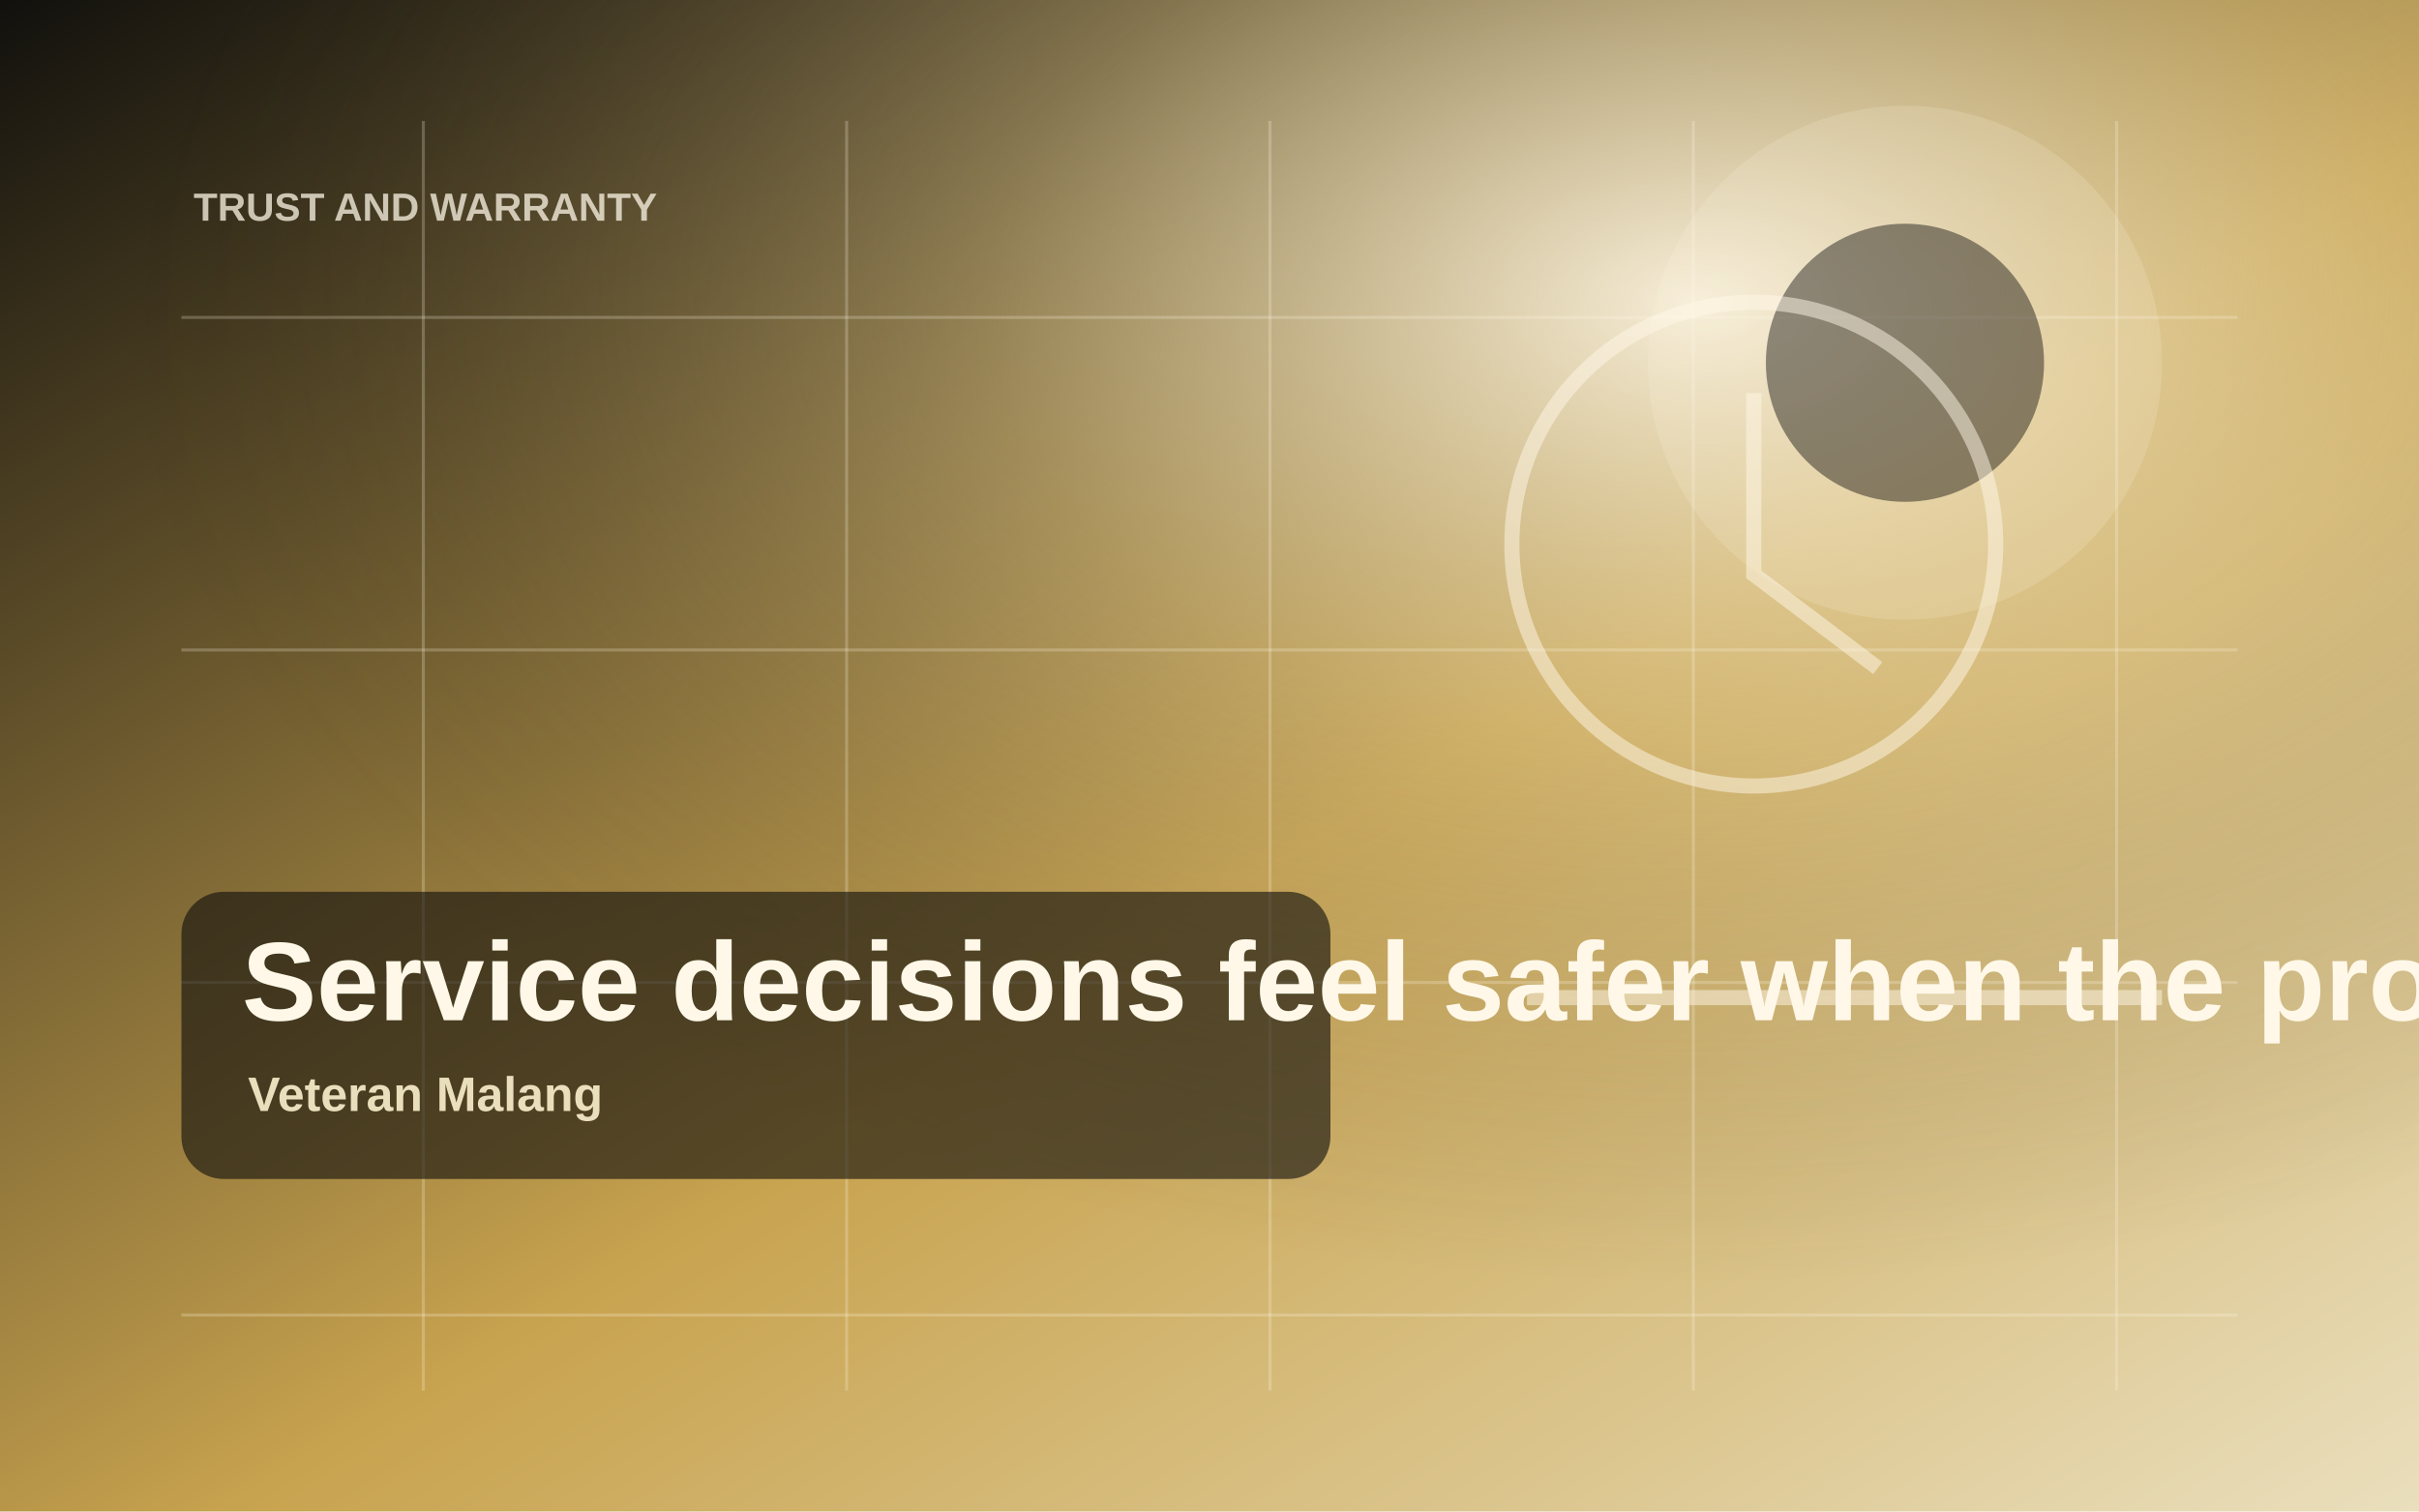
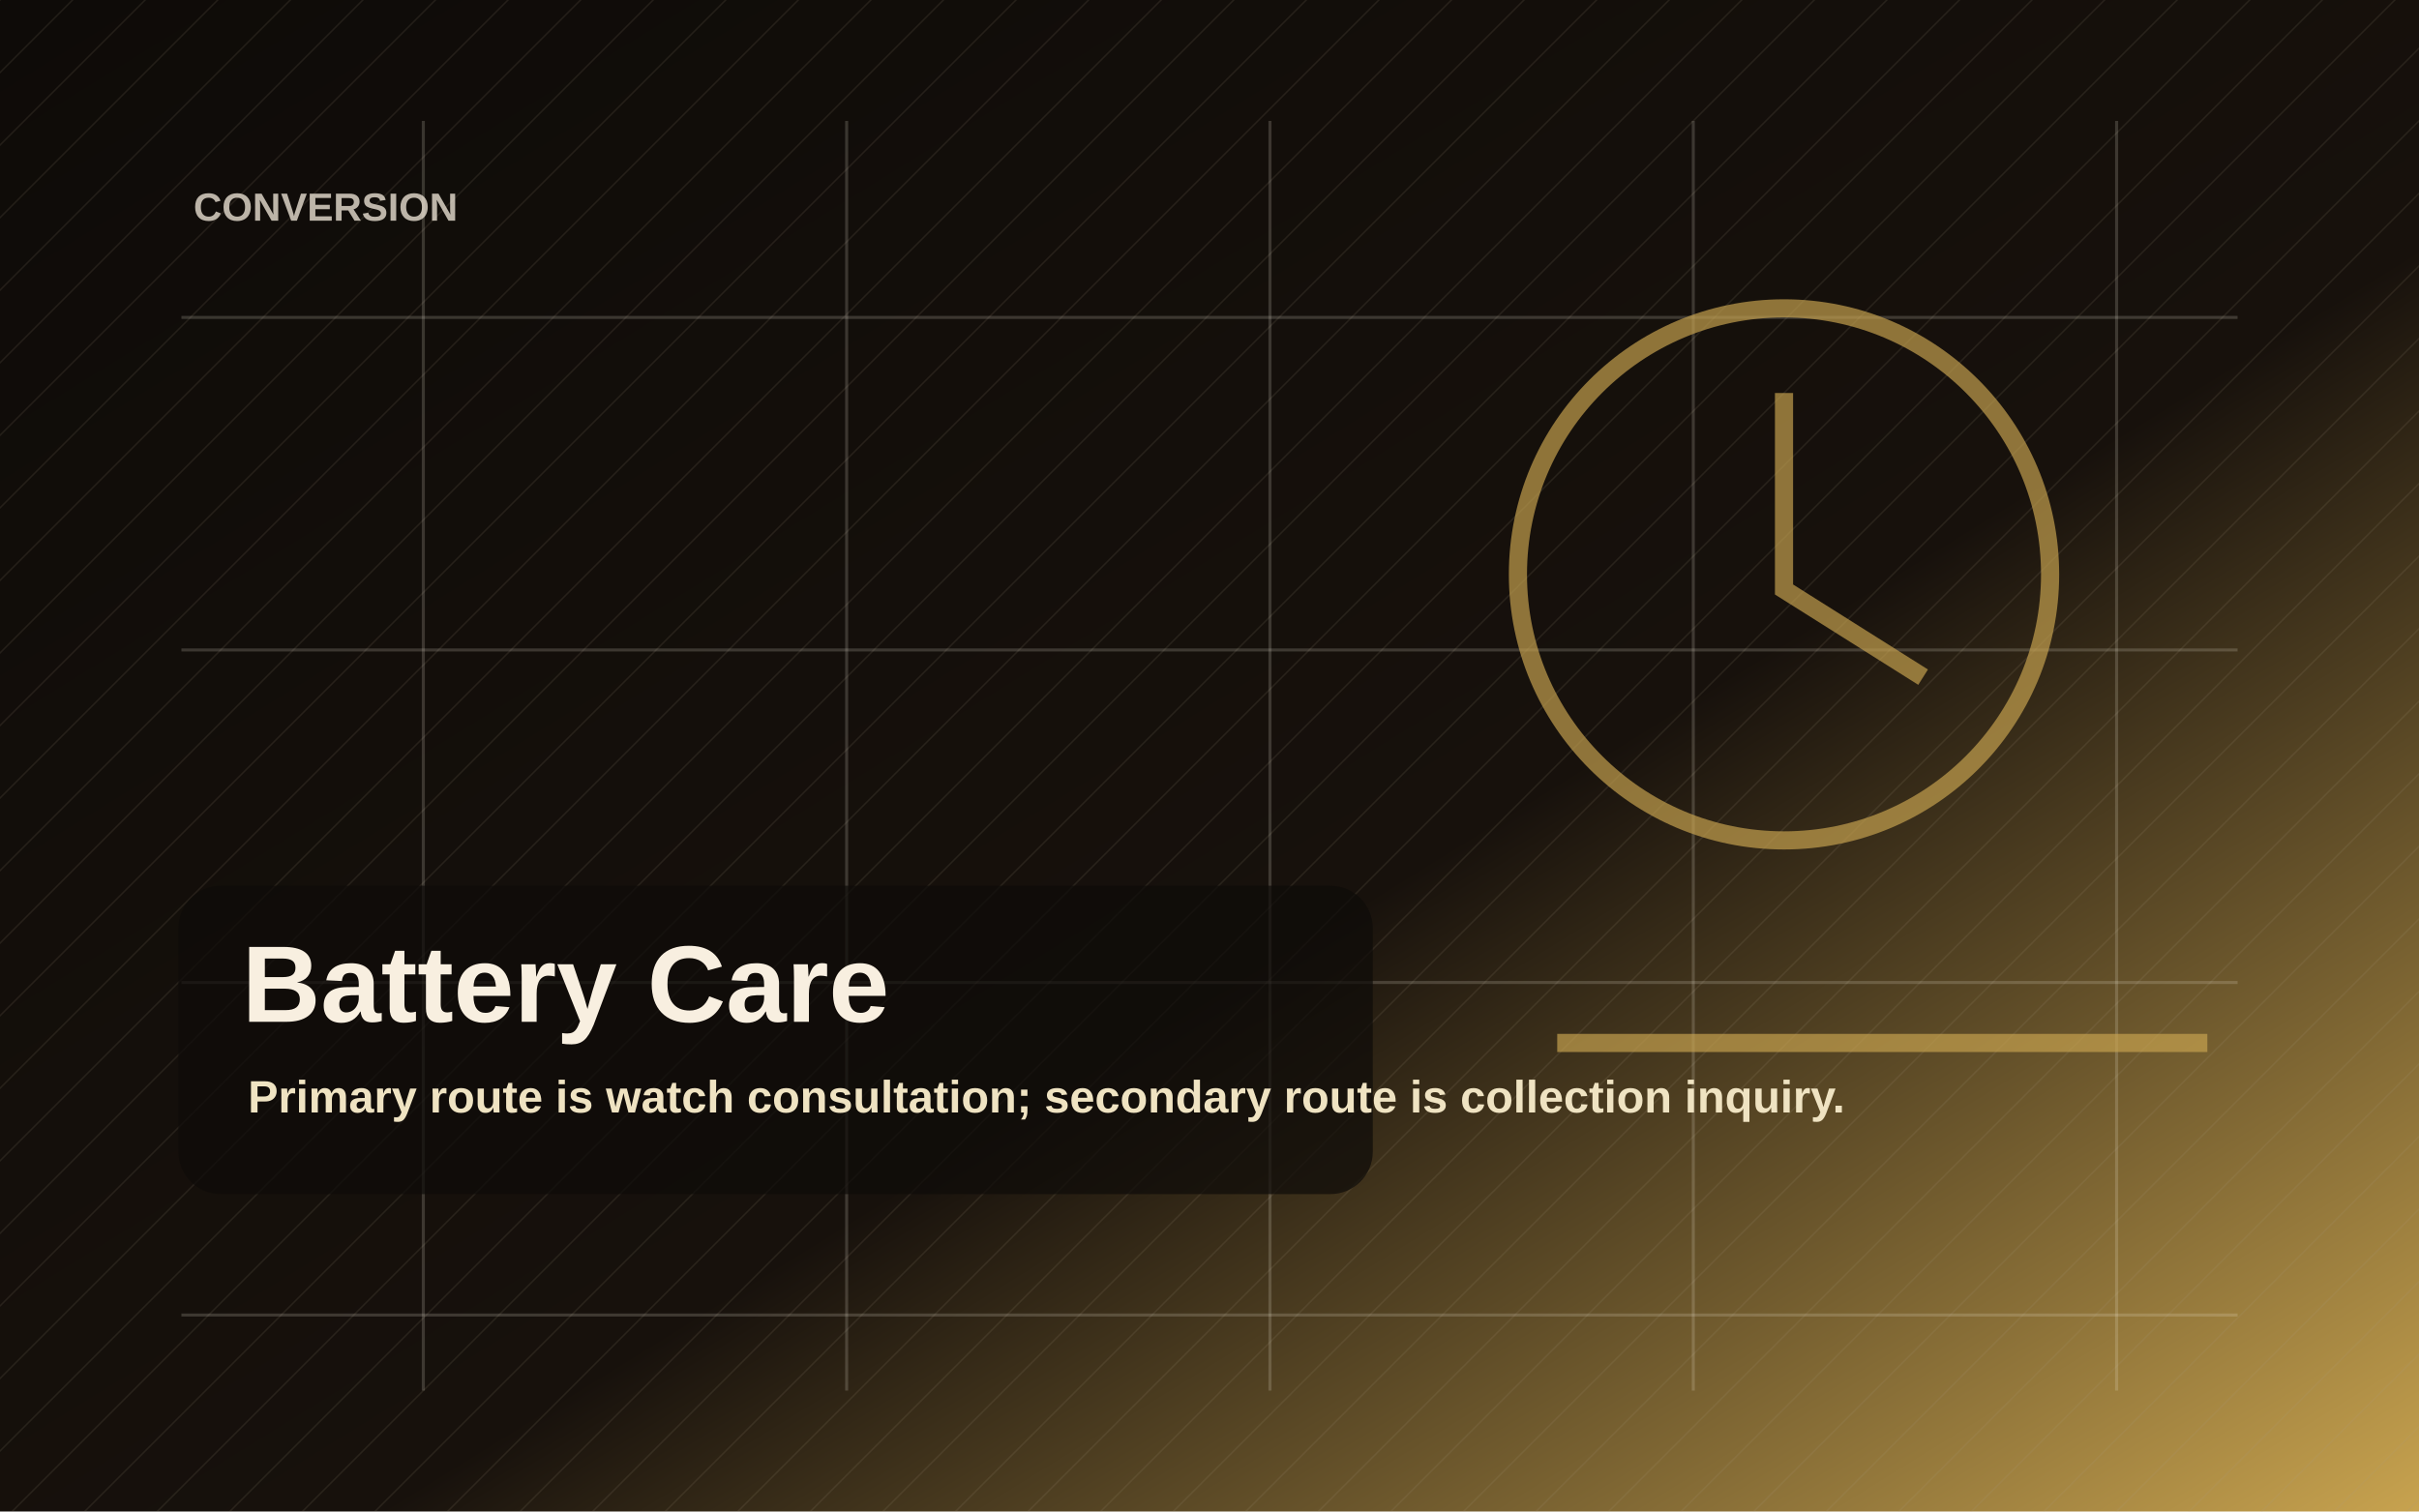
- <svg xmlns="http://www.w3.org/2000/svg" width="1600" height="1000" viewBox="0 0 1600 1000" role="img" aria-label="Service decisions feel safer when the proof is visible.">
+ <svg xmlns="http://www.w3.org/2000/svg" width="1600" height="1000" viewBox="0 0 1600 1000" role="img" aria-label="Battery Care">
  <defs>
    <linearGradient id="bg" x1="0" x2="1" y1="0" y2="1">
-       <stop offset="0" stop-color="#11100d" />
-       <stop offset="0.55" stop-color="#c8a34f" />
-       <stop offset="1" stop-color="#eadfbd" />
+       <stop offset="0" stop-color="#0e0b08" />
+       <stop offset=".58" stop-color="#17110c" />
+       <stop offset="1" stop-color="#c8a34f" />
    </linearGradient>
-     <radialGradient id="glow" cx="70%" cy="20%" r="65%">
-       <stop offset="0" stop-color="#fff8e8" stop-opacity=".9" />
-       <stop offset=".45" stop-color="#eadfbd" stop-opacity=".25" />
-       <stop offset="1" stop-color="#11100d" stop-opacity="0" />
-     </radialGradient>
+     <pattern id="grain" width="48" height="48" patternUnits="userSpaceOnUse">
+       <path d="M0 48L48 0M-12 12L12-12M36 60L60 36" stroke="#aa9a83" stroke-opacity=".13" />
+     </pattern>
  </defs>
  <rect width="1600" height="1000" fill="url(#bg)" />
-   <rect width="1600" height="1000" fill="url(#glow)" />
-   <g fill="none" stroke="#fff8e8" stroke-opacity=".24" stroke-width="2">
-     <path d="M120 210 H1480 M120 430 H1480 M120 650 H1480 M120 870 H1480" />
-     <path d="M280 80 V920 M560 80 V920 M840 80 V920 M1120 80 V920 M1400 80 V920" />
+   <rect width="1600" height="1000" fill="url(#grain)" />
+   <g fill="none" stroke="#f8efe0" stroke-opacity=".18" stroke-width="2">
+     <path d="M120 210H1480M120 430H1480M120 650H1480M120 870H1480" />
+     <path d="M280 80V920M560 80V920M840 80V920M1120 80V920M1400 80V920" />
  </g>
-   <circle cx="1260" cy="240" r="170" fill="#fff8e8" opacity=".16" />
-   <circle cx="1260" cy="240" r="92" fill="#11100d" opacity=".45" />
-   <g fill="none" stroke="#fff8e8" stroke-width="10" opacity=".5">
-     <circle cx="1160" cy="360" r="160" />
-     <path d="M1160 260v120l82 62" />
-     <path d="M1010 660h420" />
+   <g fill="none" stroke="#c8a34f" stroke-width="12" opacity=".68">
+     <circle cx="1180" cy="380" r="176" />
+     <path d="M1180 260v130l92 58" />
+     <path d="M1030 690h430" />
  </g>
-   <rect x="120" y="590" width="760" height="190" rx="28" fill="#11100d" opacity=".62" />
-   <text x="160" y="675" font-family="Arial, Helvetica, sans-serif" font-size="74" font-weight="900" fill="#fff8e8">Service decisions feel safer when the proof is visible.</text>
-   <text x="164" y="735" font-family="Arial, Helvetica, sans-serif" font-size="32" font-weight="700" fill="#eadfbd">Veteran Malang</text>
-   <text x="128" y="146" font-family="Arial, Helvetica, sans-serif" font-size="26" font-weight="800" fill="#fff8e8" opacity=".74">TRUST AND WARRANTY</text>
+   <rect x="118" y="586" width="790" height="204" rx="28" fill="#0e0b08" opacity=".72" />
+   <text x="160" y="676" font-family="Arial, Helvetica, sans-serif" font-size="72" font-weight="900" fill="#f8efe0">Battery Care</text>
+   <text x="164" y="736" font-family="Arial, Helvetica, sans-serif" font-size="30" font-weight="700" fill="#efe3c2">Primary route is watch consultation; secondary route is collection inquiry.</text>
+   <text x="128" y="146" font-family="Arial, Helvetica, sans-serif" font-size="26" font-weight="800" fill="#f8efe0" opacity=".74">CONVERSION</text>
</svg>
